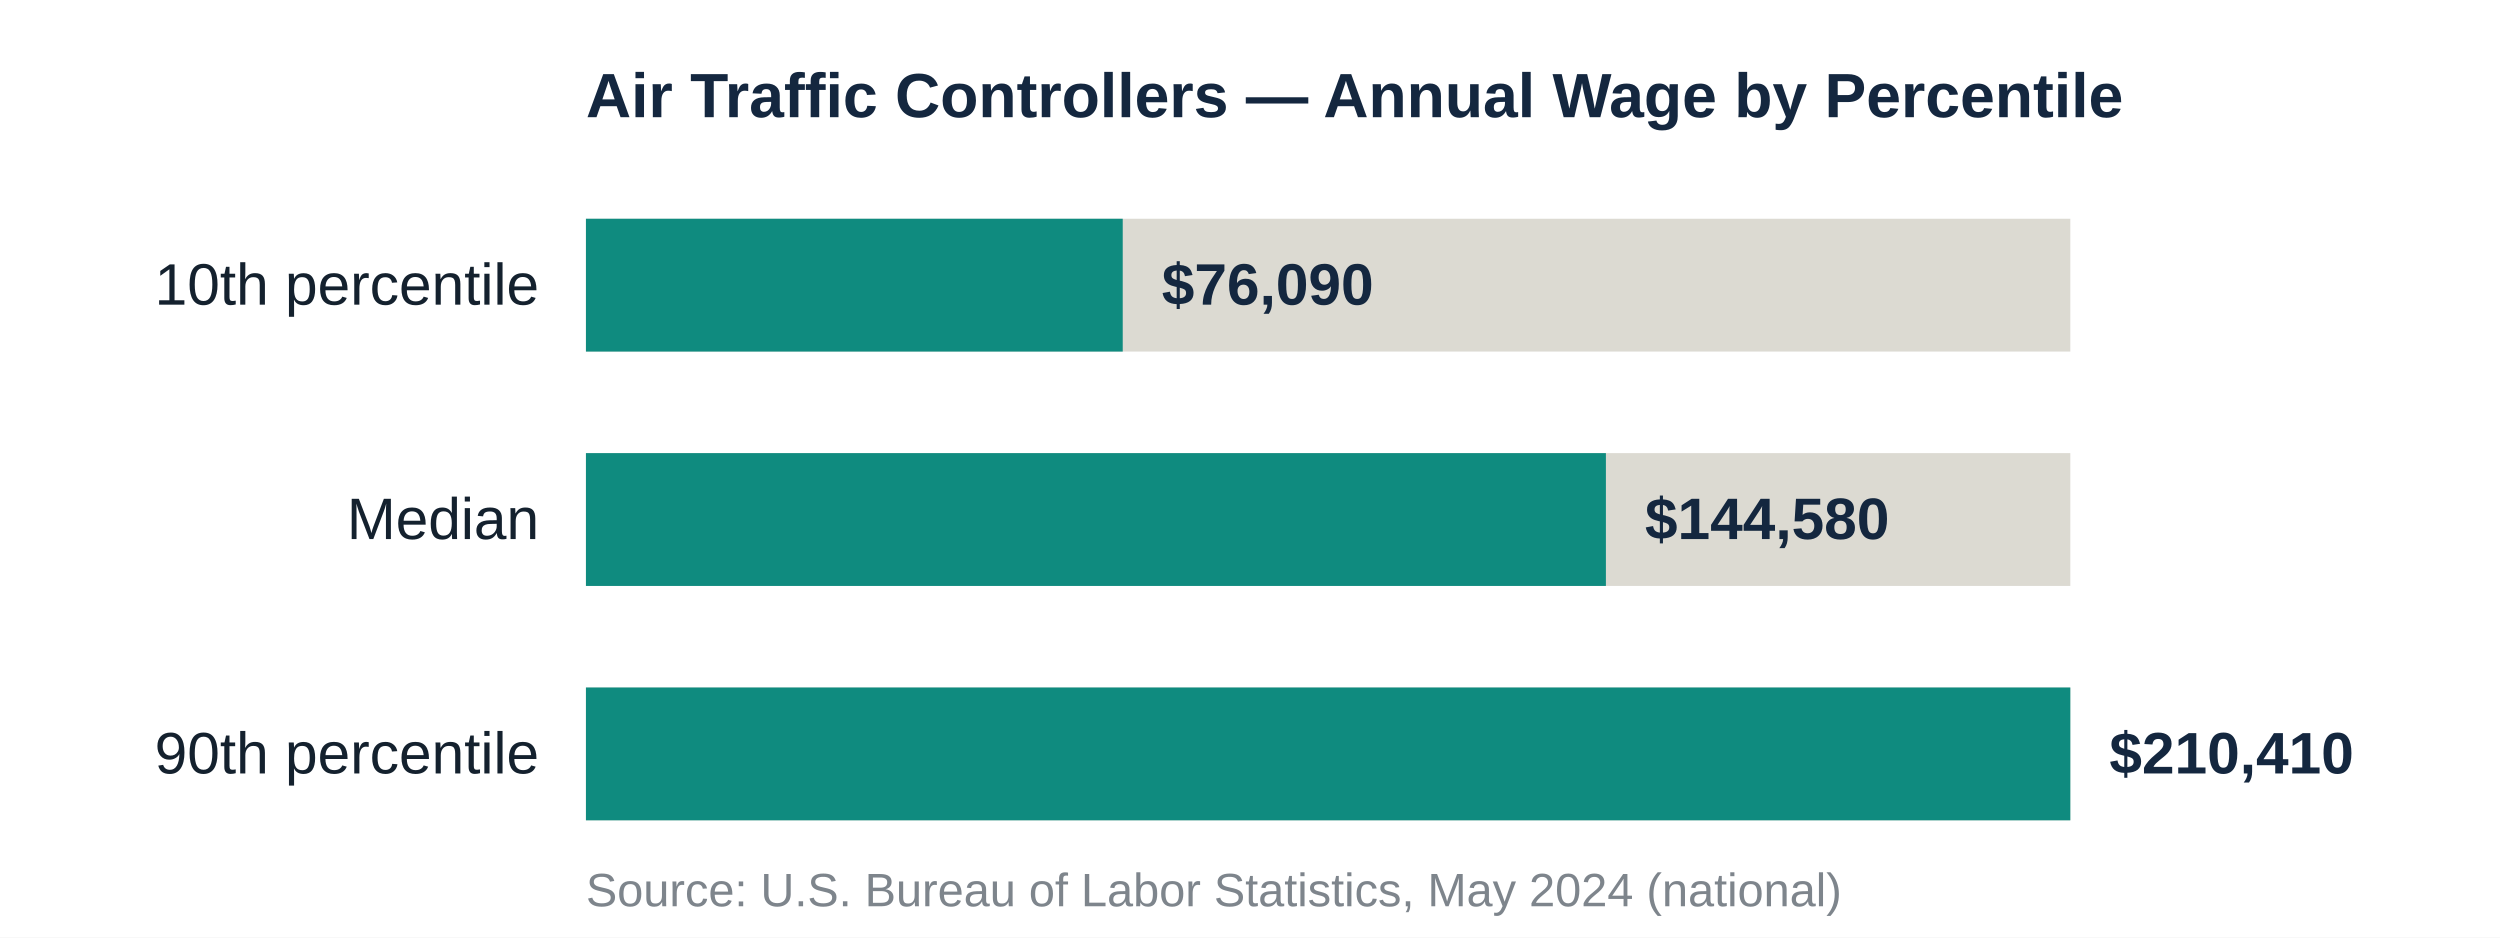
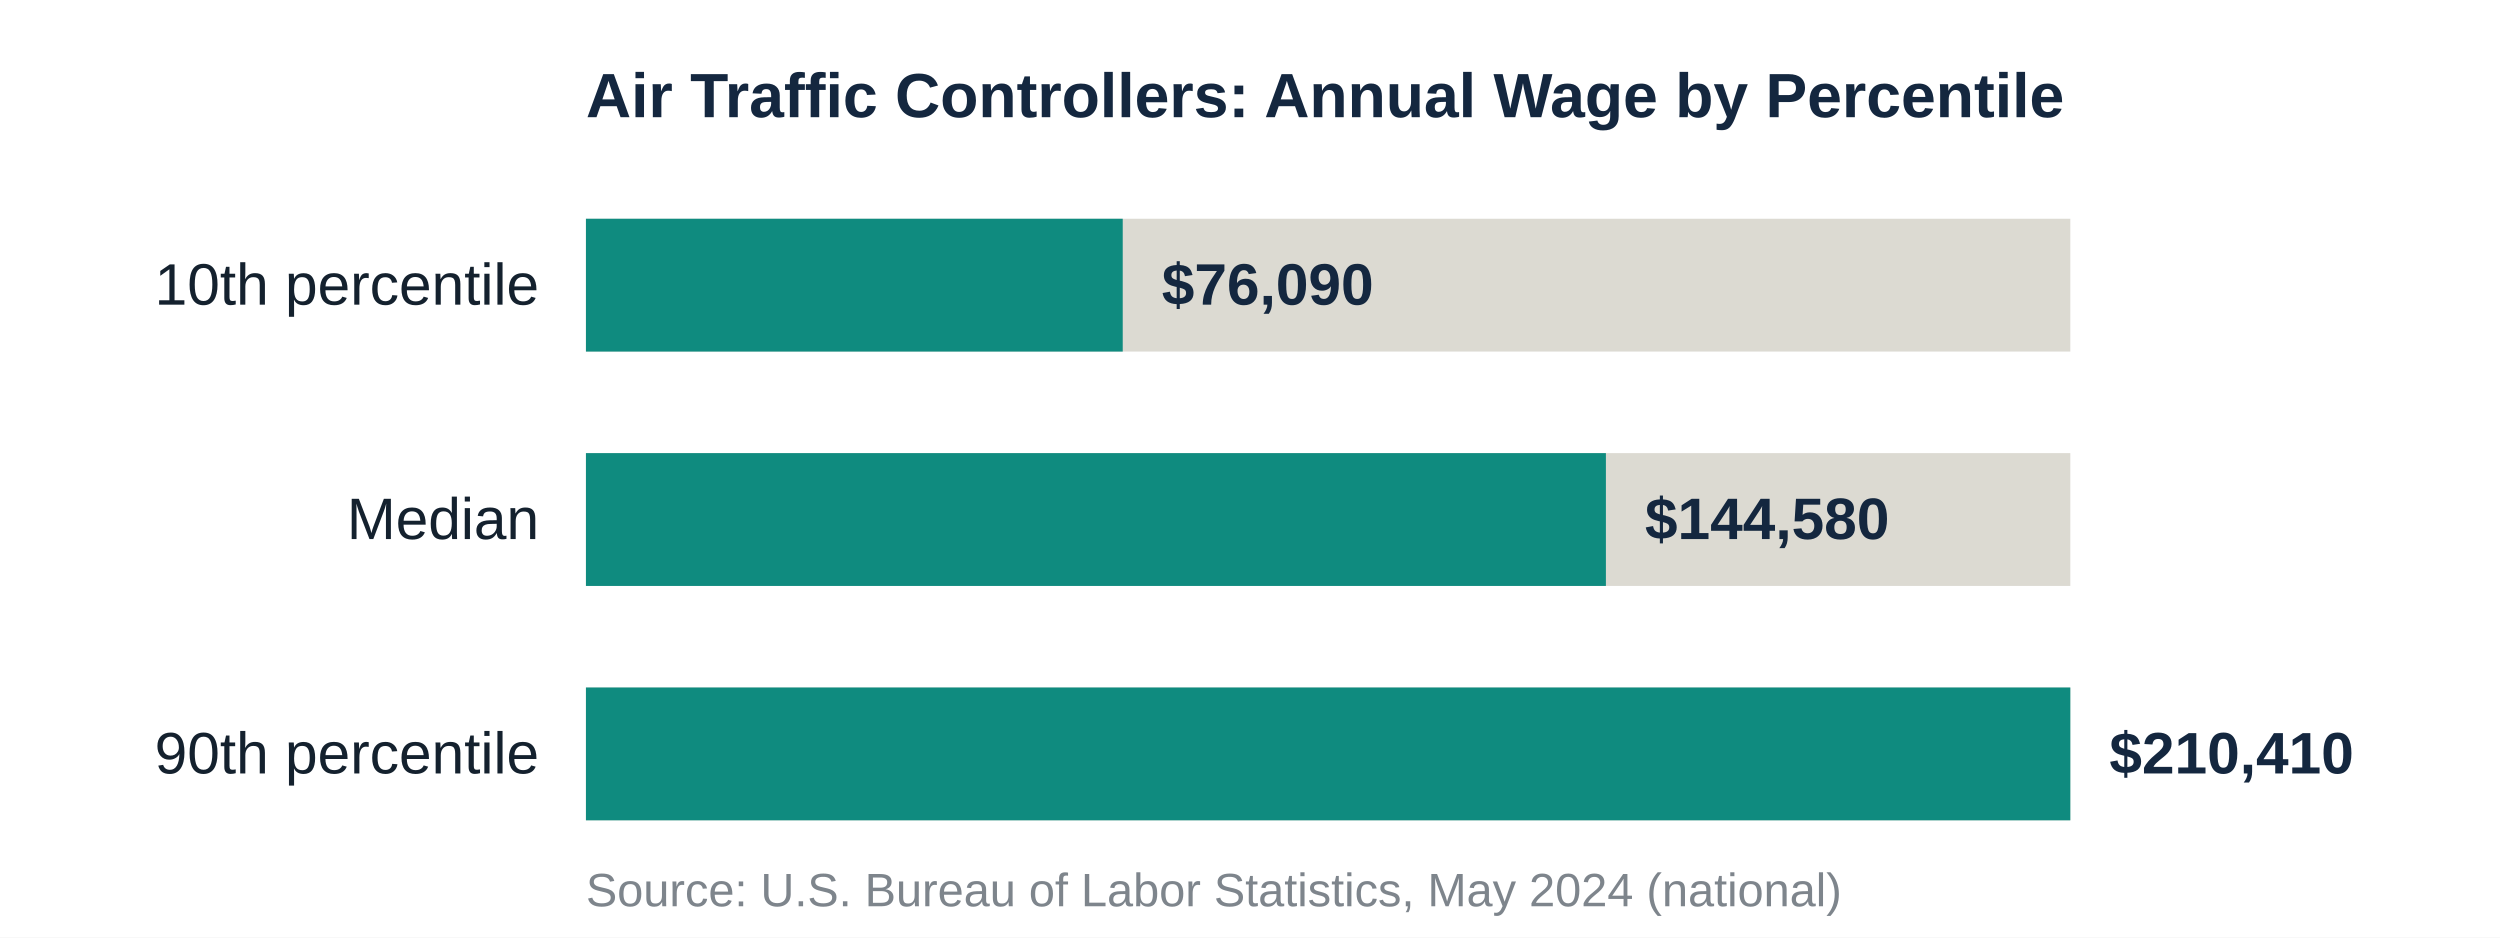
<svg xmlns="http://www.w3.org/2000/svg" viewBox="0 0 640 240" font-family="Arial, sans-serif">
  <rect x="0" y="0" width="640" height="240" fill="white" />
-   <text x="150" y="30" font-size="16" font-weight="700" fill="#14273f">Air Traffic Controllers — Annual Wage by Percentile</text>
+   <text x="150" y="30" font-size="16" font-weight="700" fill="#14273f">Air Traffic Controllers: Annual Wage by Percentile</text>
  <text x="138" y="78" text-anchor="end" font-size="15" fill="#14212e" font-family="Arial, sans-serif">10th percentile</text>
  <rect x="150" y="56" width="380" height="34" fill="#dcdad2" />
  <rect x="150" y="56" width="137.418" height="34" fill="#0f8b7f" />
  <text x="297.418" y="78" font-size="15" font-weight="700" fill="#14273f" font-family="Arial, sans-serif">$76,090</text>
  <text x="138" y="138" text-anchor="end" font-size="15" fill="#14212e" font-family="Arial, sans-serif">Median</text>
  <rect x="150" y="116" width="380" height="34" fill="#dcdad2" />
  <rect x="150" y="116" width="261.111" height="34" fill="#0f8b7f" />
  <text x="421.111" y="138" font-size="15" font-weight="700" fill="#14273f" font-family="Arial, sans-serif">$144,580</text>
  <text x="138" y="198" text-anchor="end" font-size="15" fill="#14212e" font-family="Arial, sans-serif">90th percentile</text>
  <rect x="150" y="176" width="380" height="34" fill="#dcdad2" />
  <rect x="150" y="176" width="380" height="34" fill="#0f8b7f" />
  <text x="540" y="198" font-size="15" font-weight="700" fill="#14273f" font-family="Arial, sans-serif">$210,410</text>
  <text x="150" y="232" font-size="12" fill="#14212e" opacity="0.55">Source: U.S. Bureau of Labor Statistics, May 2024 (national)</text>
</svg>
